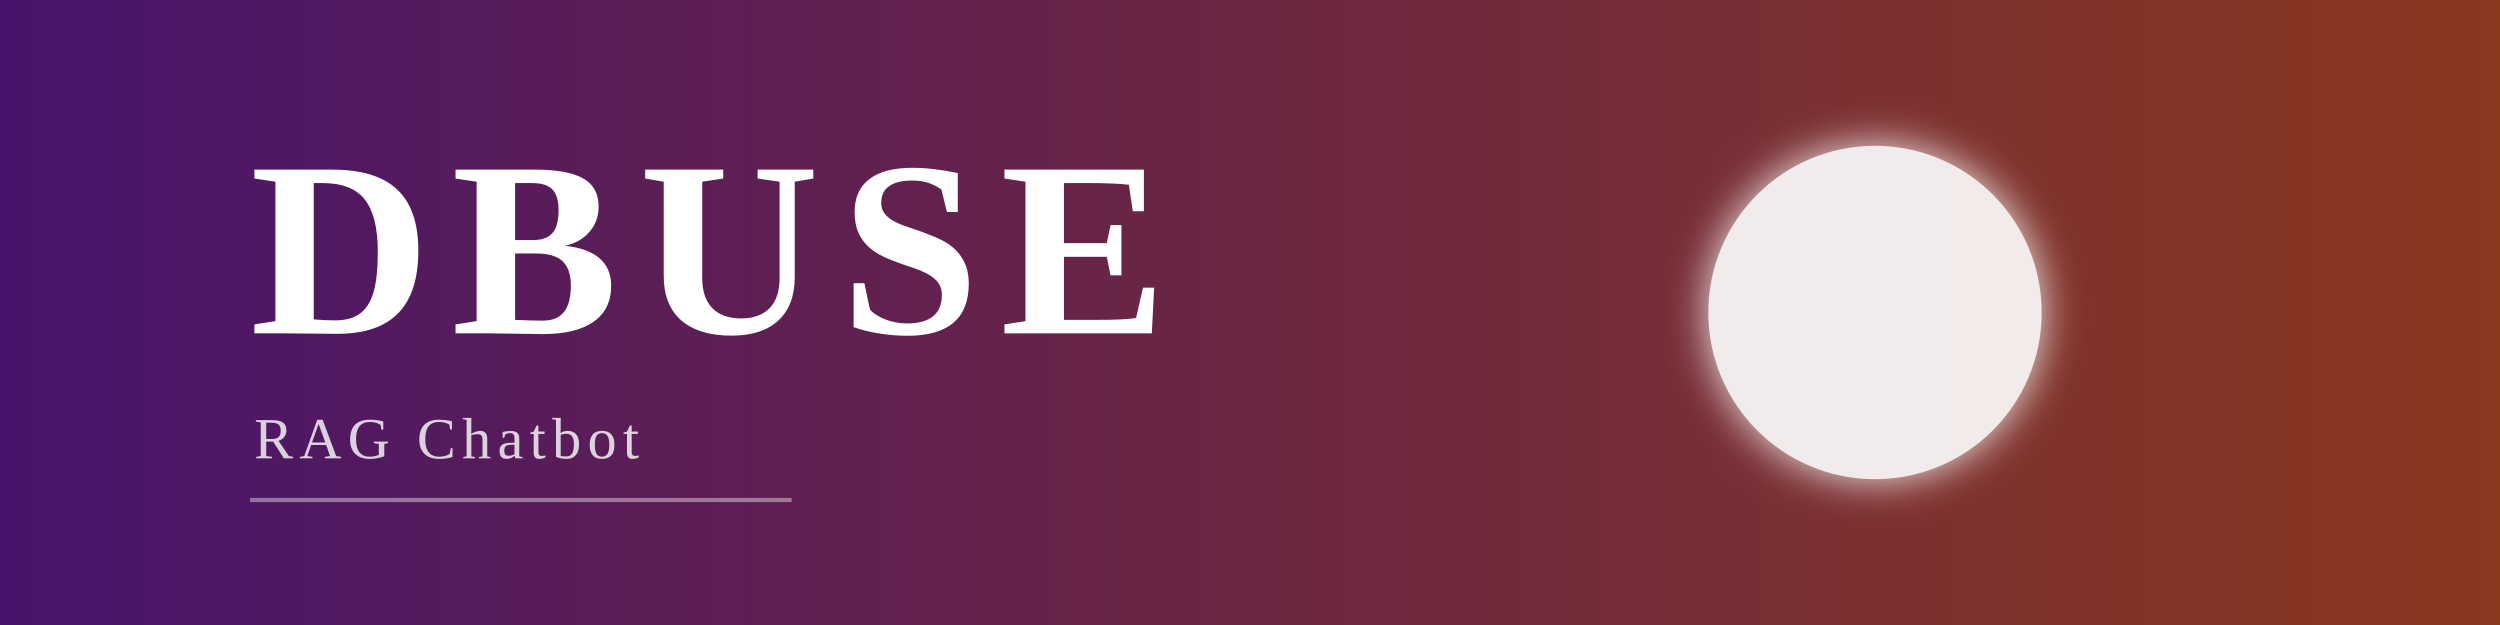
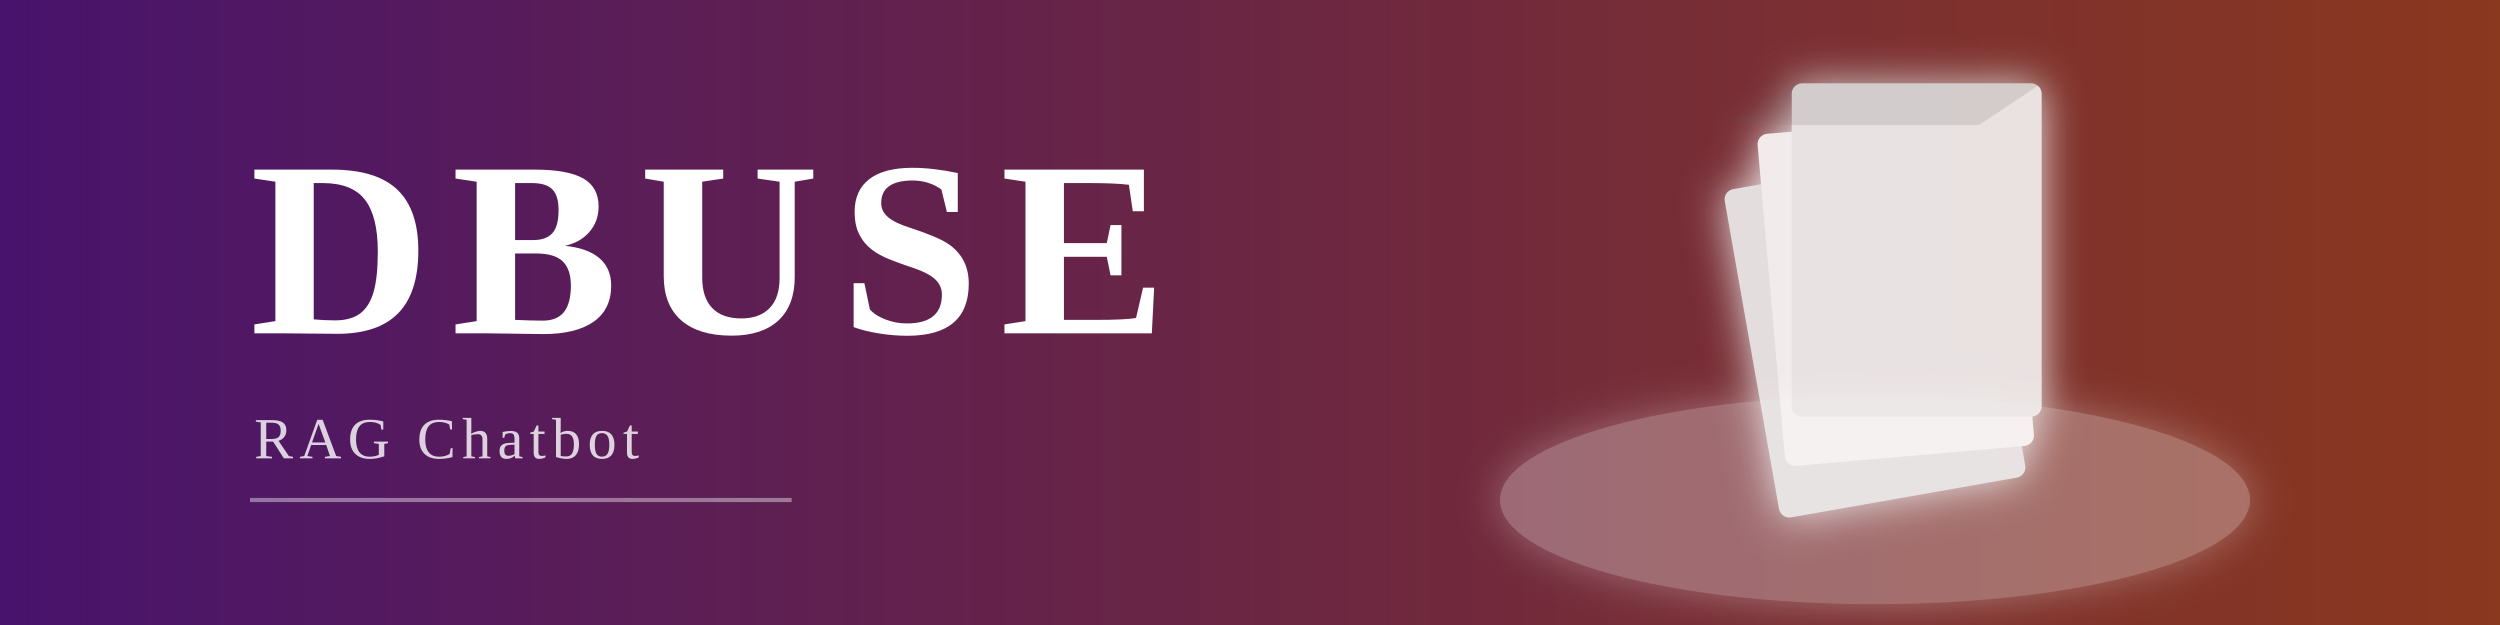
<svg xmlns="http://www.w3.org/2000/svg" viewBox="0 0 1200 300">
  <rect width="1200" height="300" fill="#1a1a1a" />
  <defs>
    <linearGradient id="grad" x1="0%" y1="0%" x2="100%" y2="0%">
      <stop offset="0%" style="stop-color:#6a0dad;stop-opacity:0.8" />
      <stop offset="100%" style="stop-color:#ff5722;stop-opacity:0.7" />
    </linearGradient>
    <filter id="glow" x="-50%" y="-50%" width="200%" height="200%">
      <feGaussianBlur stdDeviation="10" result="blur" />
      <feComposite in="SourceGraphic" in2="blur" operator="over" />
    </filter>
  </defs>
  <rect width="1200" height="300" fill="url(#grad)" opacity="0.7" />
+   <g opacity="0.3">
+     <ellipse cx="900" cy="240" rx="180" ry="50" fill="white" filter="url(#glow)" />
+     <ellipse cx="900" cy="240" rx="120" ry="40" fill="white" filter="url(#glow)" />
+     <ellipse cx="900" cy="240" rx="90" ry="30" fill="white" filter="url(#glow)" />
+     <ellipse cx="900" cy="240" rx="60" ry="20" fill="white" filter="url(#glow)" />
+     <ellipse cx="900" cy="240" rx="30" ry="10" fill="white" filter="url(#glow)" />
+   </g>
+   <g filter="url(#glow)" opacity="0.9">
+     <rect x="840" y="80" width="120" height="160" fill="#f0f0f0" rx="5" ry="5" transform="rotate(-10 900 160)" style="box-shadow: 0 4px 6px rgba(0,0,0,0.1);" />
+     <rect x="850" y="60" width="120" height="160" fill="#ffffff" rx="5" ry="5" transform="rotate(-5 900 140)" style="box-shadow: 0 4px 6px rgba(0,0,0,0.1);" />
+     <rect x="860" y="40" width="120" height="160" fill="#f5f5f5" rx="5" ry="5" style="box-shadow: 0 4px 6px rgba(0,0,0,0.1);" />
+     <path d="M860 40 L980 40 L950 60 L830 60 Z" fill="rgba(0,0,0,0.1)" />
+   </g>
  <text x="120" y="160" font-family="Didot, 'Bodoni MT', 'Times New Roman', serif" font-size="120" font-weight="bold" fill="white" text-anchor="start" style="letter-spacing: 10px; text-shadow: 0px 0px 15px rgba(255,255,255,0.3);">DBUSE</text>
  <text x="122" y="220" font-family="Didot, 'Bodoni MT', 'Times New Roman', serif" font-size="28" fill="rgba(255,255,255,0.8)" text-anchor="start" style="letter-spacing: 3px;">RAG Chatbot</text>
  <line x1="120" y1="240" x2="380" y2="240" stroke="rgba(255,255,255,0.4)" stroke-width="2" />
-   <circle cx="900" cy="150" r="80" fill="white" opacity="0.9" filter="url(#glow)" />
</svg>
